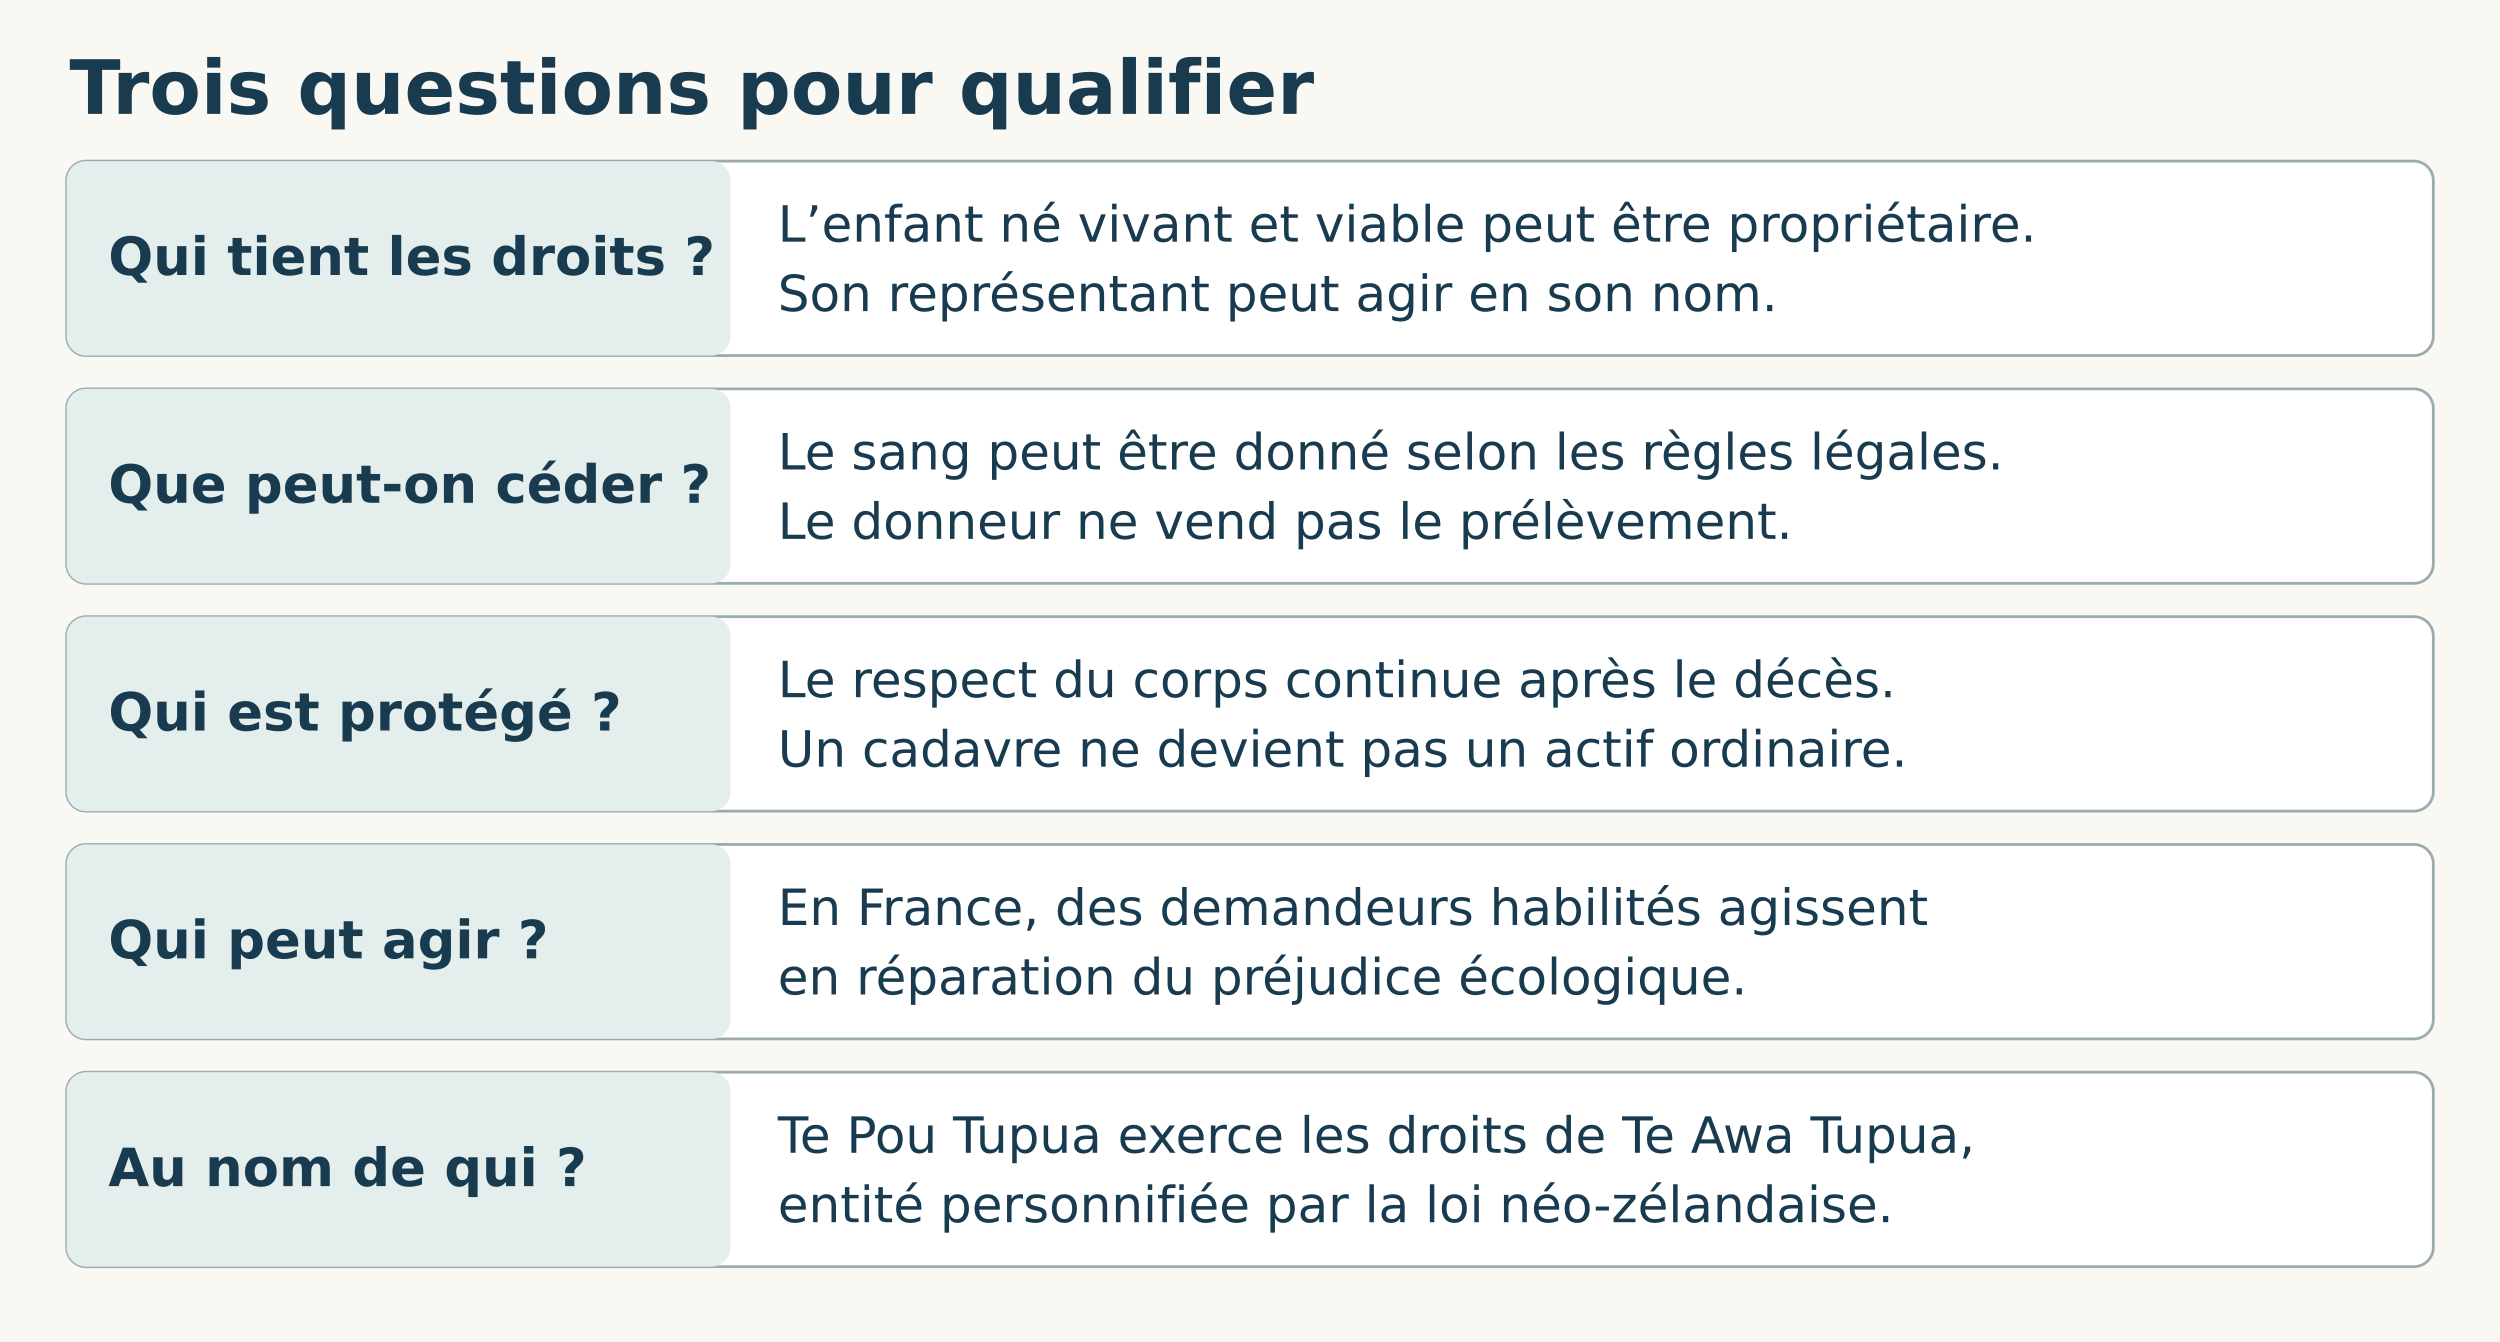
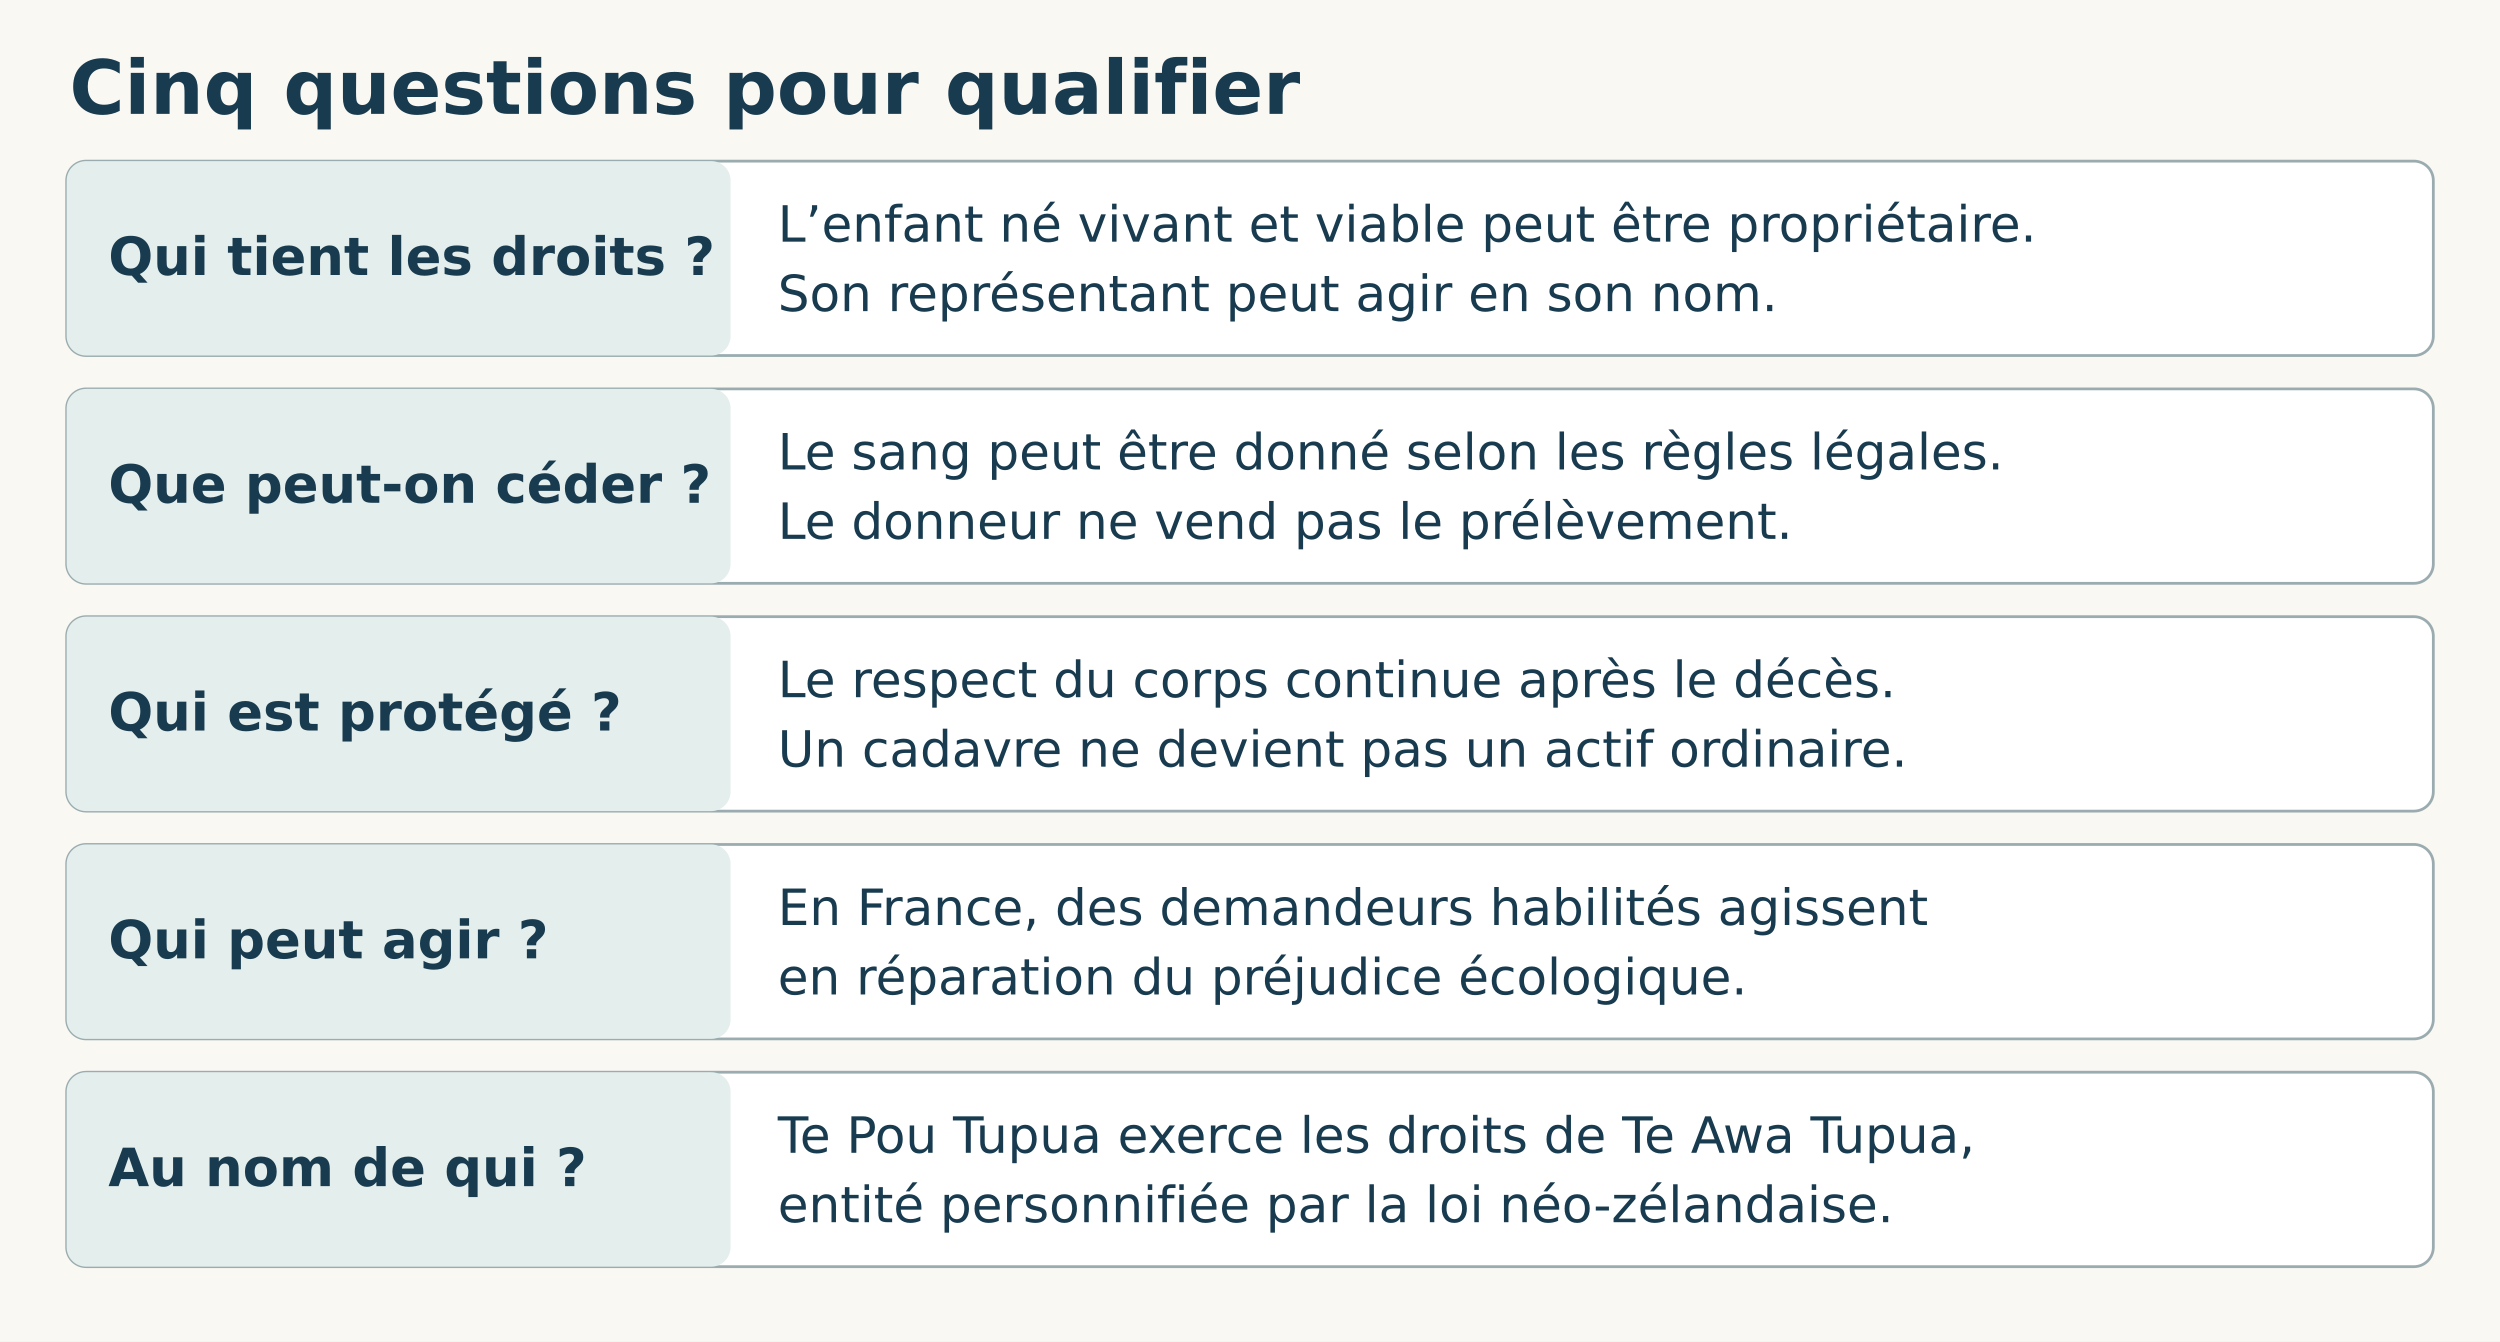
<svg xmlns="http://www.w3.org/2000/svg" width="900" height="483" viewBox="0 0 900 483" role="img" aria-labelledby="h d">
  <rect width="900" height="483" fill="#faf8f3" />
  <g font-family="DejaVu Sans,sans-serif" fill="#183b4f">
-     <text x="25" y="41" font-weight="bold" font-size="27">Trois questions pour qualifier</text>
+     <text x="25" y="41" font-weight="bold" font-size="27">Cinq questions pour qualifier</text>
    <rect x="24" y="58" width="852" height="70" rx="7" fill="white" stroke="#9aacaf" />
    <rect x="24" y="58" width="239" height="70" rx="7" fill="#e4eeec" />
    <text x="39" y="99" font-weight="bold" font-size="19">Qui tient les droits ?</text>
    <text x="280" y="87" font-size="18">L’enfant né vivant et viable peut être propriétaire.</text>
    <text x="280" y="112" font-size="18">Son représentant peut agir en son nom.</text>
    <rect x="24" y="140" width="852" height="70" rx="7" fill="white" stroke="#9aacaf" />
    <rect x="24" y="140" width="239" height="70" rx="7" fill="#e4eeec" />
    <text x="39" y="181" font-weight="bold" font-size="19">Que peut-on céder ?</text>
    <text x="280" y="169" font-size="18">Le sang peut être donné selon les règles légales.</text>
    <text x="280" y="194" font-size="18">Le donneur ne vend pas le prélèvement.</text>
    <rect x="24" y="222" width="852" height="70" rx="7" fill="white" stroke="#9aacaf" />
    <rect x="24" y="222" width="239" height="70" rx="7" fill="#e4eeec" />
    <text x="39" y="263" font-weight="bold" font-size="19">Qui est protégé ?</text>
    <text x="280" y="251" font-size="18">Le respect du corps continue après le décès.</text>
    <text x="280" y="276" font-size="18">Un cadavre ne devient pas un actif ordinaire.</text>
    <rect x="24" y="304" width="852" height="70" rx="7" fill="white" stroke="#9aacaf" />
    <rect x="24" y="304" width="239" height="70" rx="7" fill="#e4eeec" />
    <text x="39" y="345" font-weight="bold" font-size="19">Qui peut agir ?</text>
    <text x="280" y="333" font-size="18">En France, des demandeurs habilités agissent</text>
    <text x="280" y="358" font-size="18">en réparation du préjudice écologique.</text>
    <rect x="24" y="386" width="852" height="70" rx="7" fill="white" stroke="#9aacaf" />
    <rect x="24" y="386" width="239" height="70" rx="7" fill="#e4eeec" />
    <text x="39" y="427" font-weight="bold" font-size="19">Au nom de qui ?</text>
    <text x="280" y="415" font-size="18">Te Pou Tupua exerce les droits de Te Awa Tupua,</text>
    <text x="280" y="440" font-size="18">entité personnifiée par la loi néo-zélandaise.</text>
  </g>
</svg>
